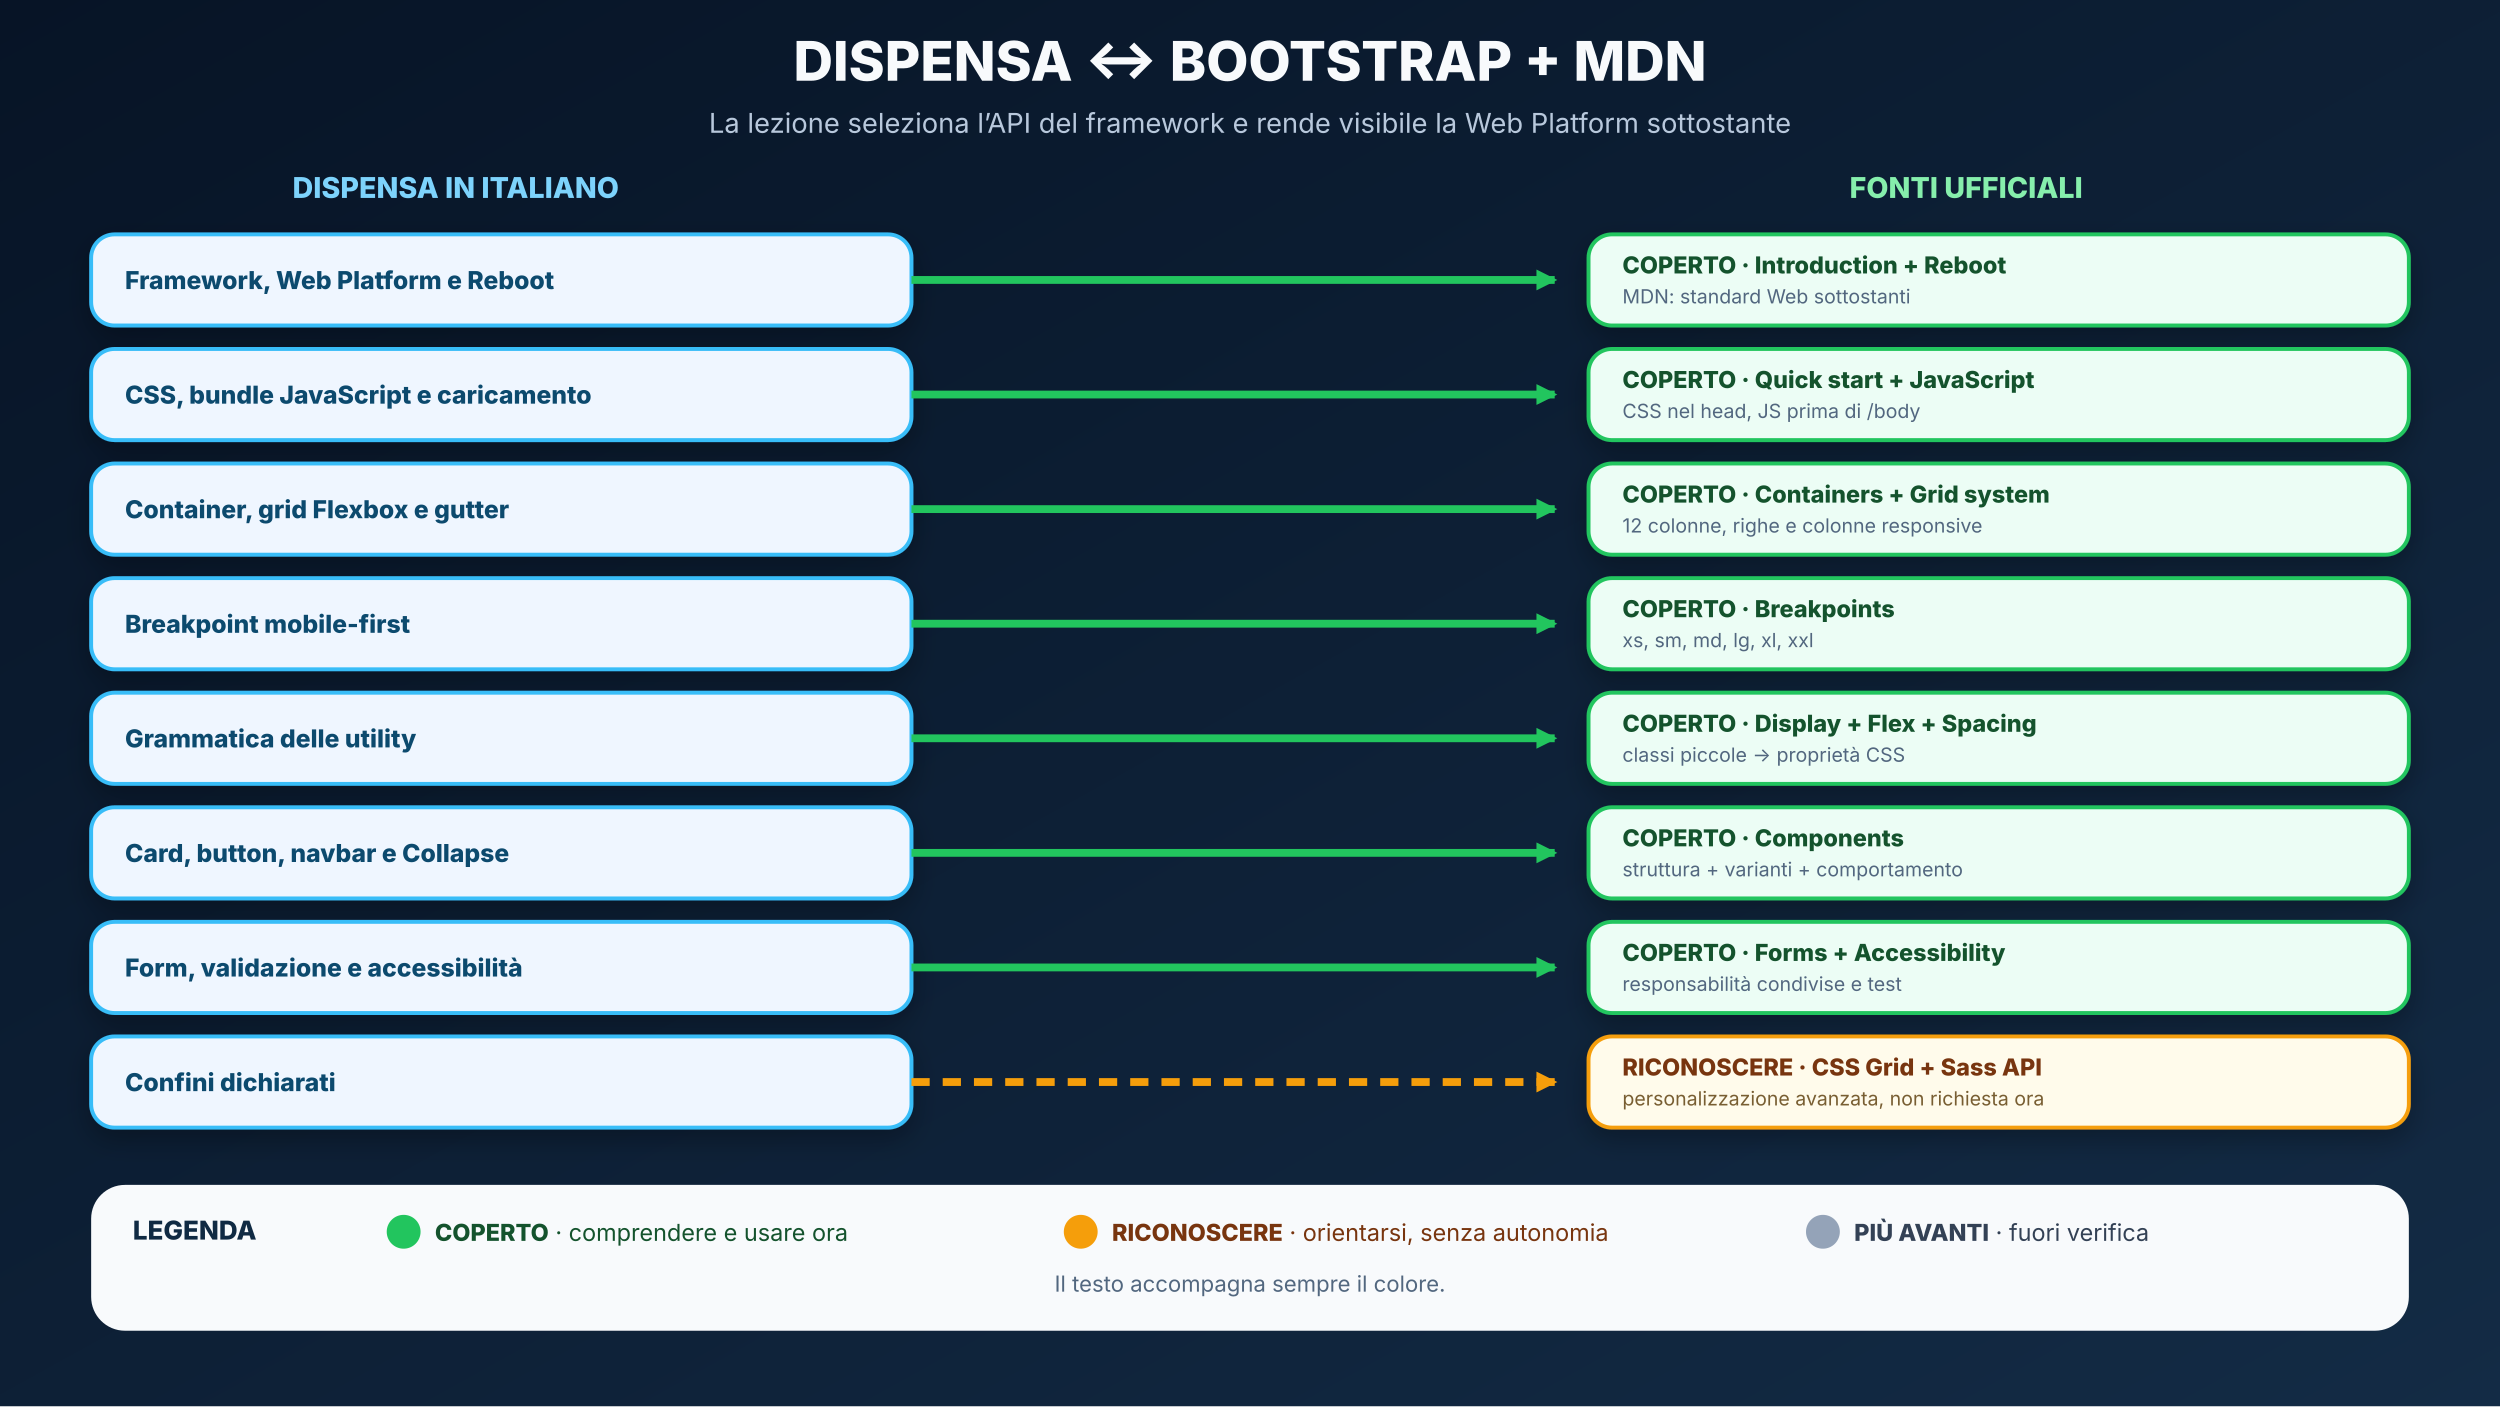
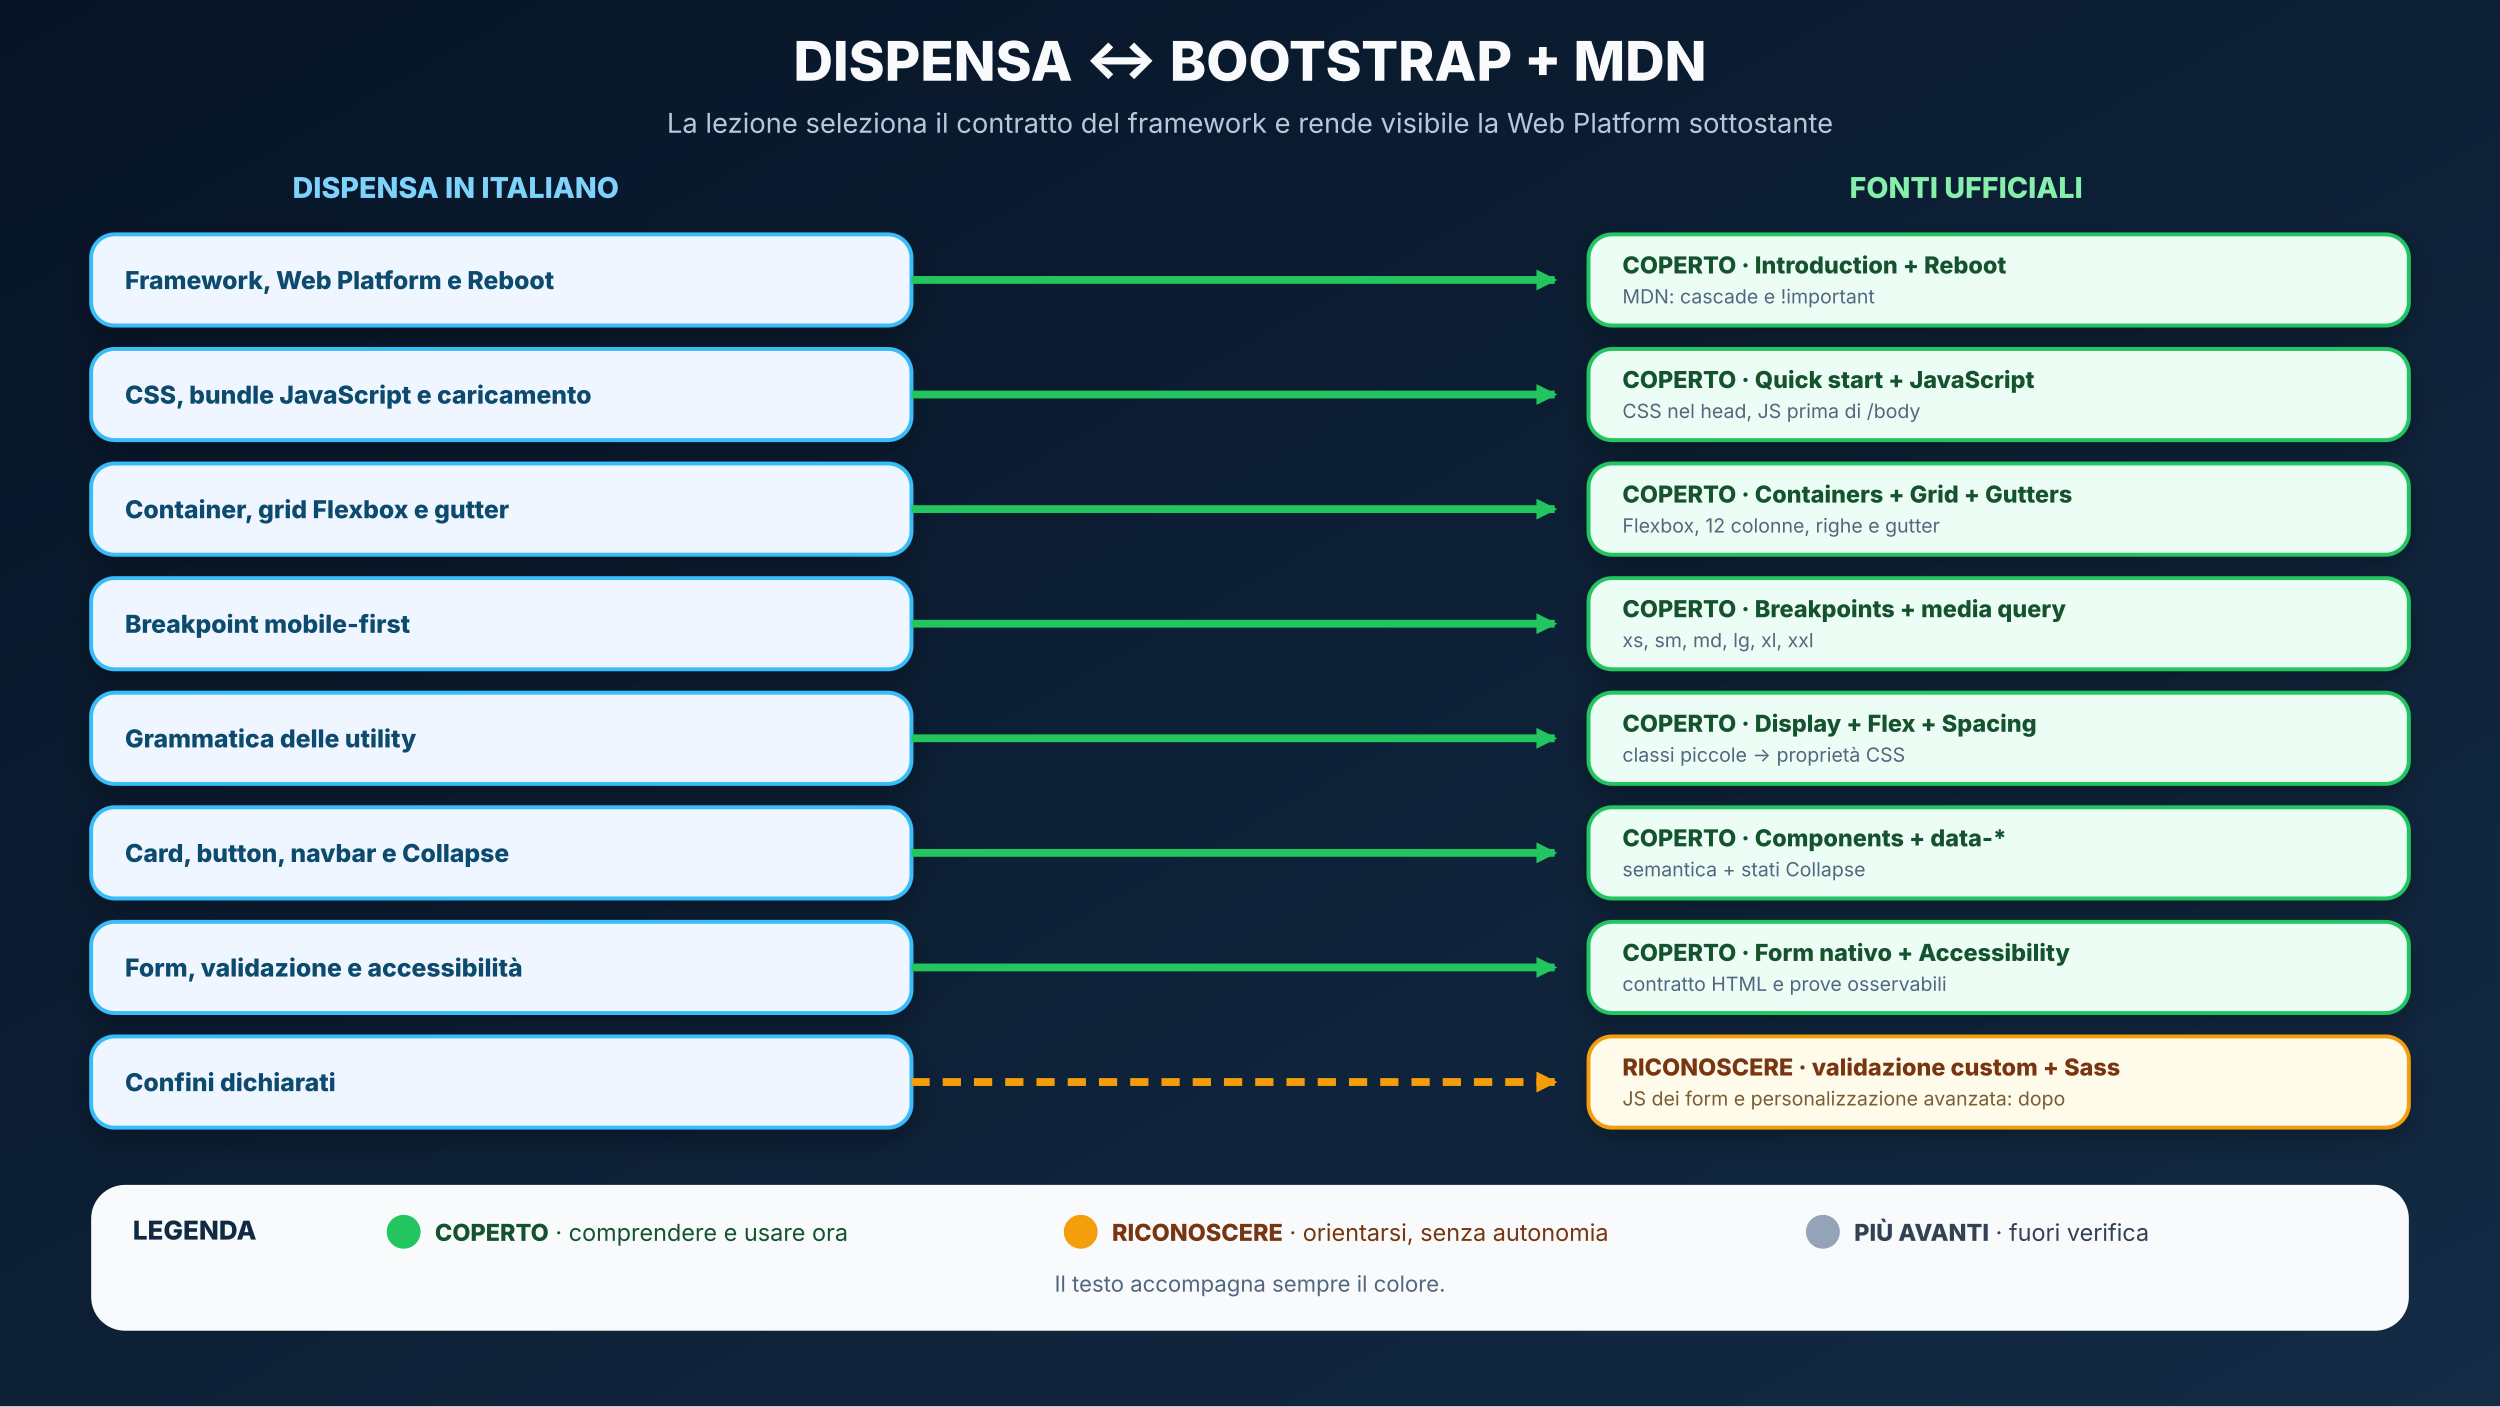
<svg xmlns="http://www.w3.org/2000/svg" width="1920" height="1080" viewBox="0 0 1920 1080" data-output="../../03-bootstrap-docs-coverage.svg" role="img" aria-labelledby="title desc">
  <defs id="visual-kit-components" />
  <defs>
    <linearGradient id="bcdBg" x1="0" y1="0" x2="1" y2="1">
      <stop stop-color="#071426" />
      <stop offset="1" stop-color="#132b45" />
    </linearGradient>
    <filter id="bcdShadow">
      <feDropShadow dx="0" dy="8" stdDeviation="10" flood-opacity=".28" />
    </filter>
    <marker id="bcdGreen" markerUnits="userSpaceOnUse" markerWidth="16" markerHeight="16" refX="14" refY="8" orient="auto">
      <path d="M0 0l16 8L0 16z" fill="#22c55e" />
    </marker>
    <marker id="bcdAmber" markerUnits="userSpaceOnUse" markerWidth="16" markerHeight="16" refX="14" refY="8" orient="auto">
      <path d="M0 0l16 8L0 16z" fill="#f59e0b" />
    </marker>
  </defs>
  <rect width="1920" height="1080" fill="url(#bcdBg)" />
  <g font-family="Inter,Arial,sans-serif">
    <text x="960" y="62" text-anchor="middle" fill="#f8fafc" font-size="42" font-weight="800">DISPENSA ↔ BOOTSTRAP + MDN</text>
-     <text x="960" y="102" text-anchor="middle" fill="#b8c8dc" font-size="21">La lezione seleziona l’API del framework e rende visibile la Web Platform sottostante</text>
+     <text x="960" y="102" text-anchor="middle" fill="#b8c8dc" font-size="21">La lezione seleziona il contratto del framework e rende visibile la Web Platform sottostante</text>
    <text x="350" y="152" text-anchor="middle" fill="#7dd3fc" font-size="22" font-weight="800">DISPENSA IN ITALIANO</text>
    <text x="1510" y="152" text-anchor="middle" fill="#86efac" font-size="22" font-weight="800">FONTI UFFICIALI</text>
    <g filter="url(#bcdShadow)" font-size="18">
      <g fill="#eff6ff" stroke="#38bdf8" stroke-width="3">
        <rect x="70" y="180" width="630" height="70" rx="18" />
        <rect x="70" y="268" width="630" height="70" rx="18" />
        <rect x="70" y="356" width="630" height="70" rx="18" />
        <rect x="70" y="444" width="630" height="70" rx="18" />
        <rect x="70" y="532" width="630" height="70" rx="18" />
        <rect x="70" y="620" width="630" height="70" rx="18" />
        <rect x="70" y="708" width="630" height="70" rx="18" />
        <rect x="70" y="796" width="630" height="70" rx="18" />
      </g>
      <g fill="#ecfdf5" stroke="#22c55e" stroke-width="3">
        <rect x="1220" y="180" width="630" height="70" rx="18" />
        <rect x="1220" y="268" width="630" height="70" rx="18" />
        <rect x="1220" y="356" width="630" height="70" rx="18" />
        <rect x="1220" y="444" width="630" height="70" rx="18" />
        <rect x="1220" y="532" width="630" height="70" rx="18" />
        <rect x="1220" y="620" width="630" height="70" rx="18" />
        <rect x="1220" y="708" width="630" height="70" rx="18" />
      </g>
      <rect x="1220" y="796" width="630" height="70" rx="18" fill="#fffbeb" stroke="#f59e0b" stroke-width="3" />
    </g>
    <g fill="#0c4a6e" font-size="19" font-weight="800">
      <text x="96" y="222">Framework, Web Platform e Reboot</text>
      <text x="96" y="310">CSS, bundle JavaScript e caricamento</text>
      <text x="96" y="398">Container, grid Flexbox e gutter</text>
      <text x="96" y="486">Breakpoint mobile-first</text>
      <text x="96" y="574">Grammatica delle utility</text>
      <text x="96" y="662">Card, button, navbar e Collapse</text>
      <text x="96" y="750">Form, validazione e accessibilità</text>
      <text x="96" y="838">Confini dichiarati</text>
    </g>
    <g fill="#14532d" font-size="18" font-weight="800">
      <text x="1246" y="210">COPERTO · Introduction + Reboot</text>
      <text x="1246" y="298">COPERTO · Quick start + JavaScript</text>
-       <text x="1246" y="386">COPERTO · Containers + Grid system</text>
-       <text x="1246" y="474">COPERTO · Breakpoints</text>
+       <text x="1246" y="386">COPERTO · Containers + Grid + Gutters</text>
+       <text x="1246" y="474">COPERTO · Breakpoints + media query</text>
      <text x="1246" y="562">COPERTO · Display + Flex + Spacing</text>
-       <text x="1246" y="650">COPERTO · Components</text>
-       <text x="1246" y="738">COPERTO · Forms + Accessibility</text>
+       <text x="1246" y="650">COPERTO · Components + data-*</text>
+       <text x="1246" y="738">COPERTO · Form nativo + Accessibility</text>
    </g>
    <g fill="#52677f" font-size="15">
-       <text x="1246" y="233">MDN: standard Web sottostanti</text>
+       <text x="1246" y="233">MDN: cascade e !important</text>
      <text x="1246" y="321">CSS nel head, JS prima di /body</text>
-       <text x="1246" y="409">12 colonne, righe e colonne responsive</text>
+       <text x="1246" y="409">Flexbox, 12 colonne, righe e gutter</text>
      <text x="1246" y="497">xs, sm, md, lg, xl, xxl</text>
      <text x="1246" y="585">classi piccole → proprietà CSS</text>
-       <text x="1246" y="673">struttura + varianti + comportamento</text>
-       <text x="1246" y="761">responsabilità condivise e test</text>
+       <text x="1246" y="673">semantica + stati Collapse</text>
+       <text x="1246" y="761">contratto HTML e prove osservabili</text>
    </g>
-     <text x="1246" y="826" fill="#78350f" font-size="18" font-weight="800">RICONOSCERE · CSS Grid + Sass API</text>
-     <text x="1246" y="849" fill="#785e32" font-size="15">personalizzazione avanzata, non richiesta ora</text>
+     <text x="1246" y="826" fill="#78350f" font-size="18" font-weight="800">RICONOSCERE · validazione custom + Sass</text>
+     <text x="1246" y="849" fill="#785e32" font-size="15">JS dei form e personalizzazione avanzata: dopo</text>
    <g fill="none" stroke-width="6">
      <path d="M700 215H1194" stroke="#22c55e" marker-end="url(#bcdGreen)" />
      <path d="M700 303H1194" stroke="#22c55e" marker-end="url(#bcdGreen)" />
      <path d="M700 391H1194" stroke="#22c55e" marker-end="url(#bcdGreen)" />
      <path d="M700 479H1194" stroke="#22c55e" marker-end="url(#bcdGreen)" />
      <path d="M700 567H1194" stroke="#22c55e" marker-end="url(#bcdGreen)" />
      <path d="M700 655H1194" stroke="#22c55e" marker-end="url(#bcdGreen)" />
      <path d="M700 743H1194" stroke="#22c55e" marker-end="url(#bcdGreen)" />
      <path d="M700 831H1194" stroke="#f59e0b" stroke-dasharray="14 10" marker-end="url(#bcdAmber)" />
    </g>
    <g transform="translate(70 910)">
      <rect width="1780" height="112" rx="26" fill="#f8fafc" />
      <text x="32" y="42" fill="#102a43" font-size="20" font-weight="800">LEGENDA</text>
      <circle cx="240" cy="36" r="13" fill="#22c55e" />
      <text x="264" y="43" fill="#14532d" font-size="18">
        <tspan font-weight="800">COPERTO</tspan> · comprendere e usare ora</text>
      <circle cx="760" cy="36" r="13" fill="#f59e0b" />
      <text x="784" y="43" fill="#78350f" font-size="18">
        <tspan font-weight="800">RICONOSCERE</tspan> · orientarsi, senza autonomia</text>
      <circle cx="1330" cy="36" r="13" fill="#94a3b8" />
      <text x="1354" y="43" fill="#334155" font-size="18">
        <tspan font-weight="800">PIÙ AVANTI</tspan> · fuori verifica</text>
      <text x="890" y="82" text-anchor="middle" fill="#52677f" font-size="17">Il testo accompagna sempre il colore.</text>
    </g>
  </g>
</svg>
